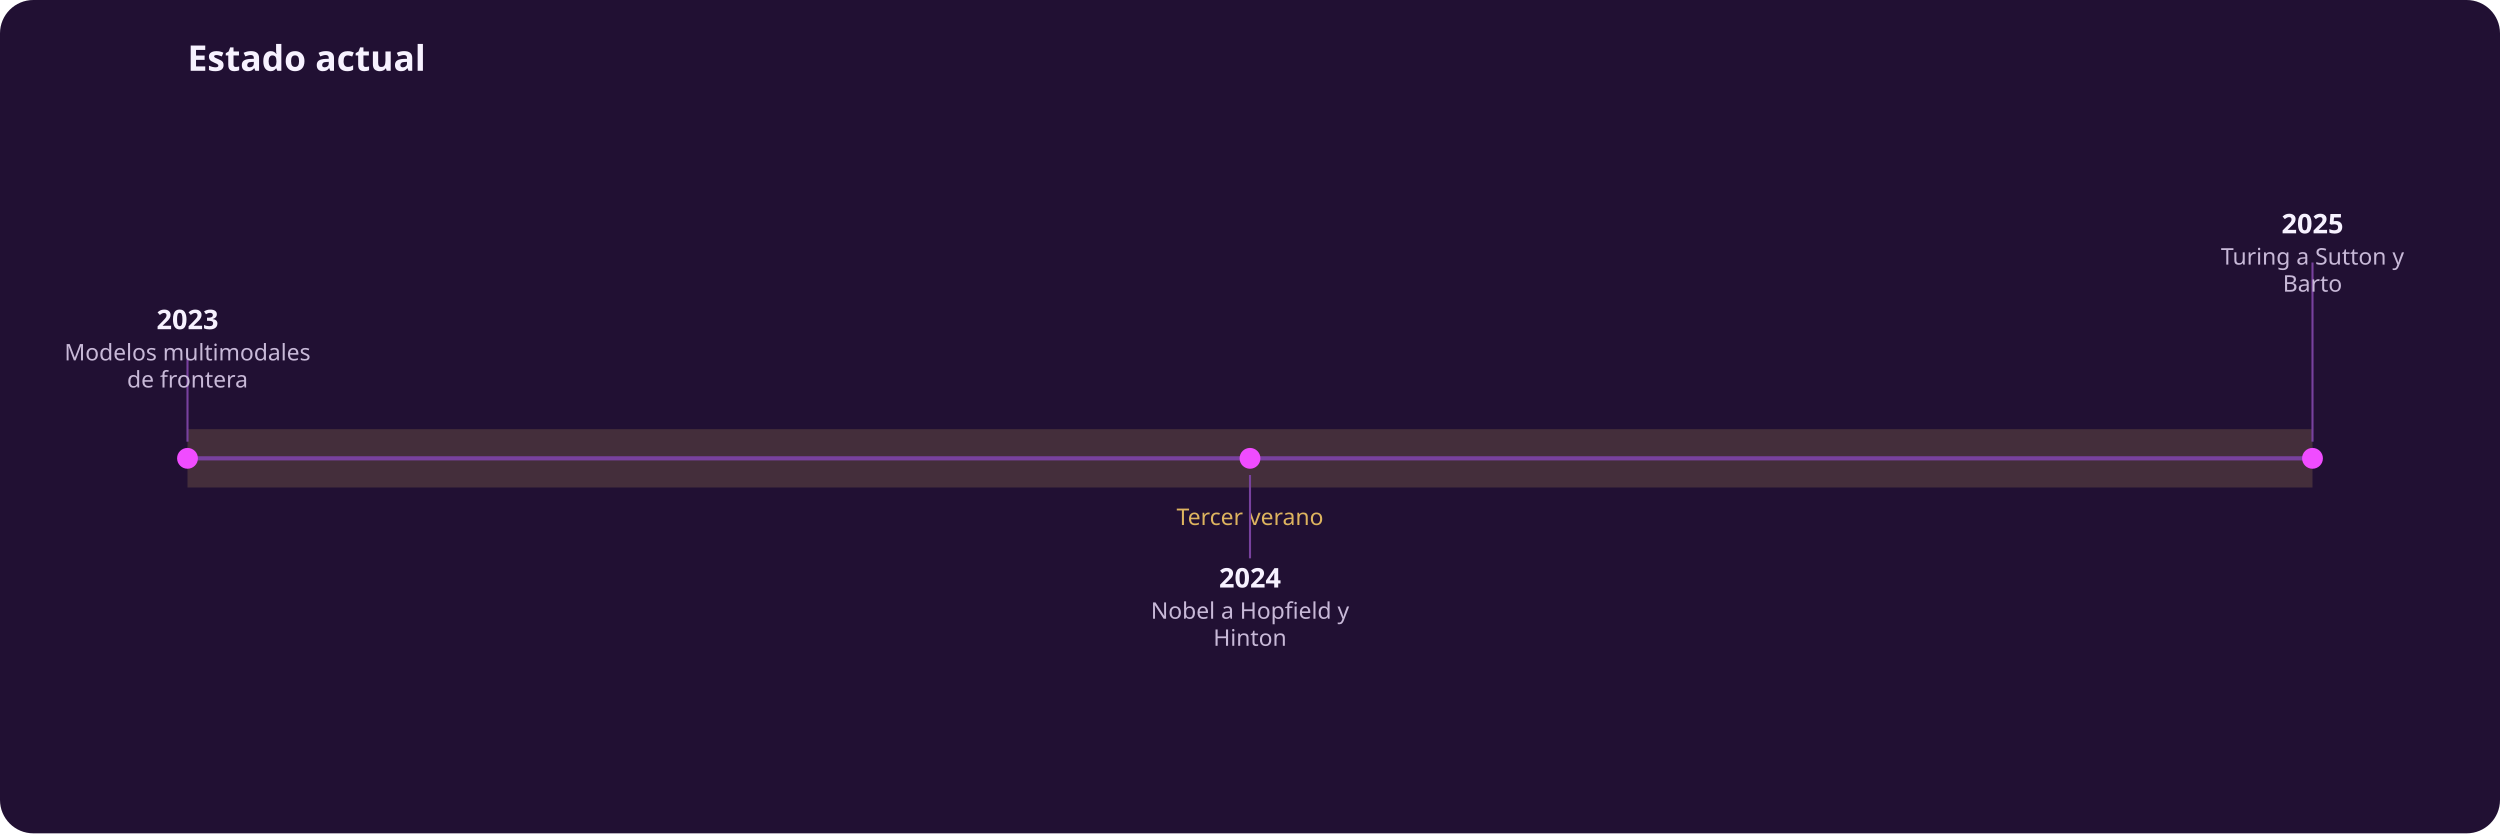
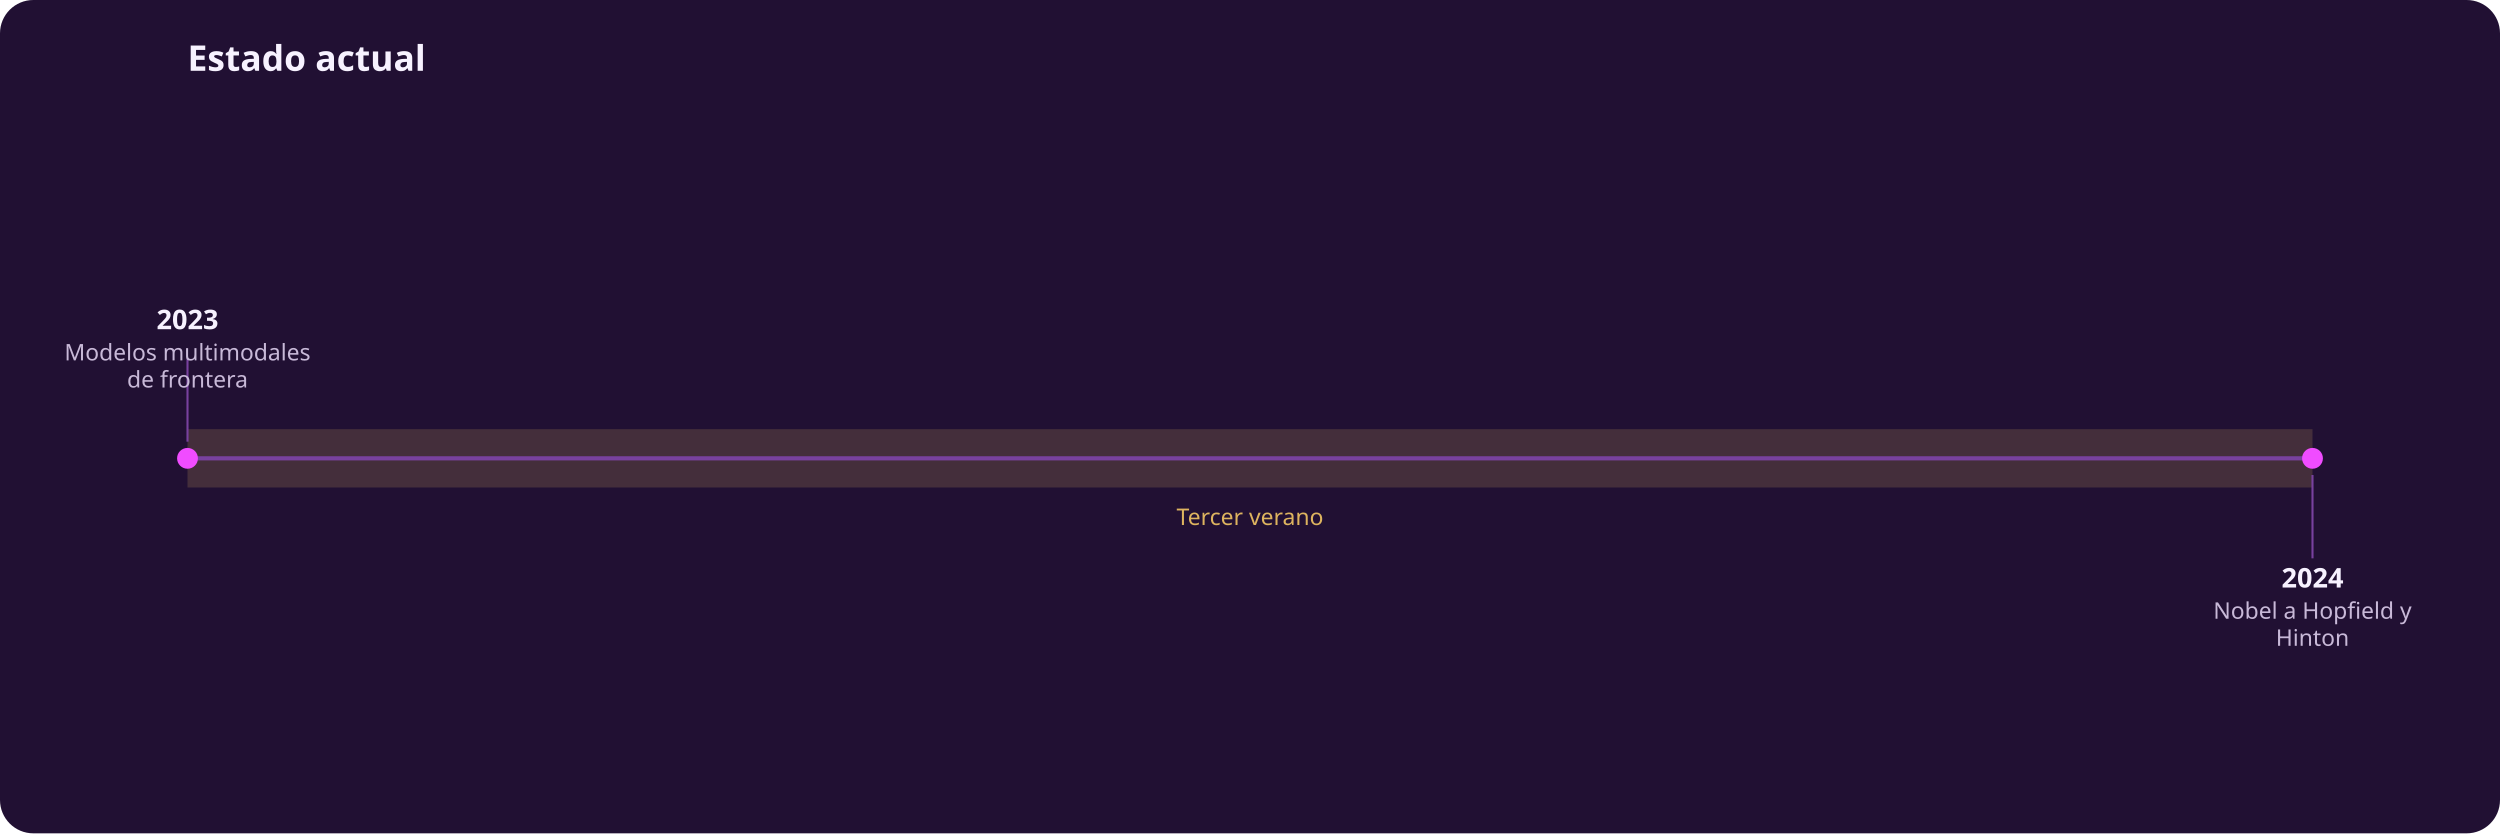
<svg xmlns="http://www.w3.org/2000/svg" viewBox="0 0 1200 400" role="img" aria-label="Linea del tiempo: Estado actual">
  <rect x="0" y="0" width="1200" height="400" rx="16" fill="#211033" />
  <text x="90" y="34" fill="#f7f2ff" font-family="system-ui, sans-serif" font-size="17" font-weight="600">Estado actual</text>
  <rect x="90.0" y="206" width="1020.0" height="28" fill="#ffd166" opacity="0.16" />
  <text x="600.0" y="252" fill="#ffd166" font-family="system-ui, sans-serif" font-size="11" text-anchor="middle" opacity="0.85">Tercer verano</text>
  <line x1="90" y1="220" x2="1110" y2="220" stroke="#78419e" stroke-width="2" />
  <circle cx="90.0" cy="220" r="5" fill="#f04cff" />
  <line x1="90.0" y1="212" x2="90.0" y2="172.0" stroke="#78419e" stroke-width="1" />
  <text x="90.0" y="158" fill="#f7f2ff" font-family="system-ui, sans-serif" font-size="13" font-weight="600" text-anchor="middle">2023</text>
  <text x="90.0" y="173" fill="#c8b9d8" font-family="system-ui, sans-serif" font-size="11" text-anchor="middle">Modelos multimodales</text>
  <text x="90.0" y="186" fill="#c8b9d8" font-family="system-ui, sans-serif" font-size="11" text-anchor="middle">de frontera</text>
-   <circle cx="600.0" cy="220" r="5" fill="#f04cff" />
-   <line x1="600.0" y1="228" x2="600.0" y2="268.0" stroke="#78419e" stroke-width="1" />
-   <text x="600.0" y="282" fill="#f7f2ff" font-family="system-ui, sans-serif" font-size="13" font-weight="600" text-anchor="middle">2024</text>
-   <text x="600.0" y="297" fill="#c8b9d8" font-family="system-ui, sans-serif" font-size="11" text-anchor="middle">Nobel a Hopfield y</text>
-   <text x="600.0" y="310" fill="#c8b9d8" font-family="system-ui, sans-serif" font-size="11" text-anchor="middle">Hinton</text>
  <circle cx="1110.0" cy="220" r="5" fill="#f04cff" />
-   <line x1="1110.0" y1="212" x2="1110.0" y2="126.0" stroke="#78419e" stroke-width="1" />
-   <text x="1110.0" y="112" fill="#f7f2ff" font-family="system-ui, sans-serif" font-size="13" font-weight="600" text-anchor="middle">2025</text>
-   <text x="1110.0" y="127" fill="#c8b9d8" font-family="system-ui, sans-serif" font-size="11" text-anchor="middle">Turing a Sutton y</text>
-   <text x="1110.0" y="140" fill="#c8b9d8" font-family="system-ui, sans-serif" font-size="11" text-anchor="middle">Barto</text>
+   <line x1="1110.0" y1="228" x2="1110.0" y2="268.0" stroke="#78419e" stroke-width="1" />
+   <text x="1110.0" y="282" fill="#f7f2ff" font-family="system-ui, sans-serif" font-size="13" font-weight="600" text-anchor="middle">2024</text>
+   <text x="1110.0" y="297" fill="#c8b9d8" font-family="system-ui, sans-serif" font-size="11" text-anchor="middle">Nobel a Hopfield y</text>
+   <text x="1110.0" y="310" fill="#c8b9d8" font-family="system-ui, sans-serif" font-size="11" text-anchor="middle">Hinton</text>
</svg>
